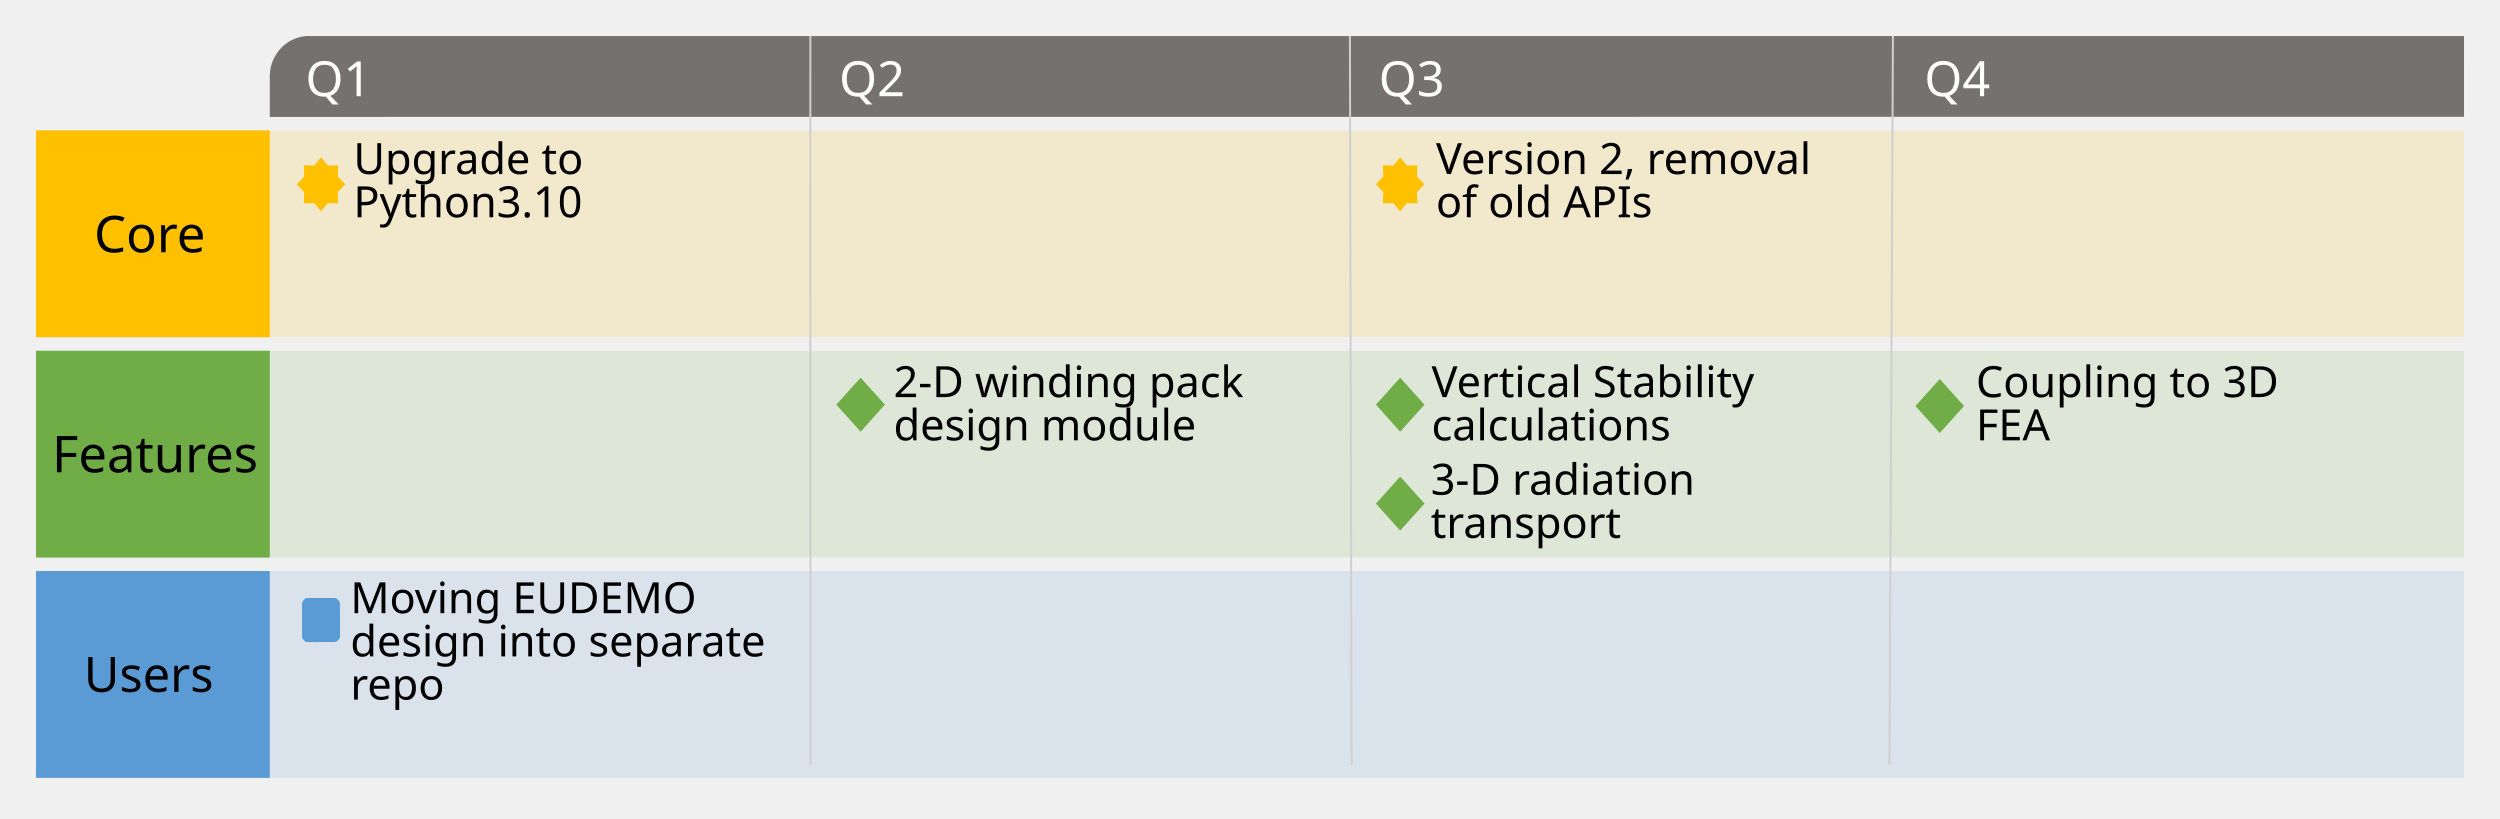
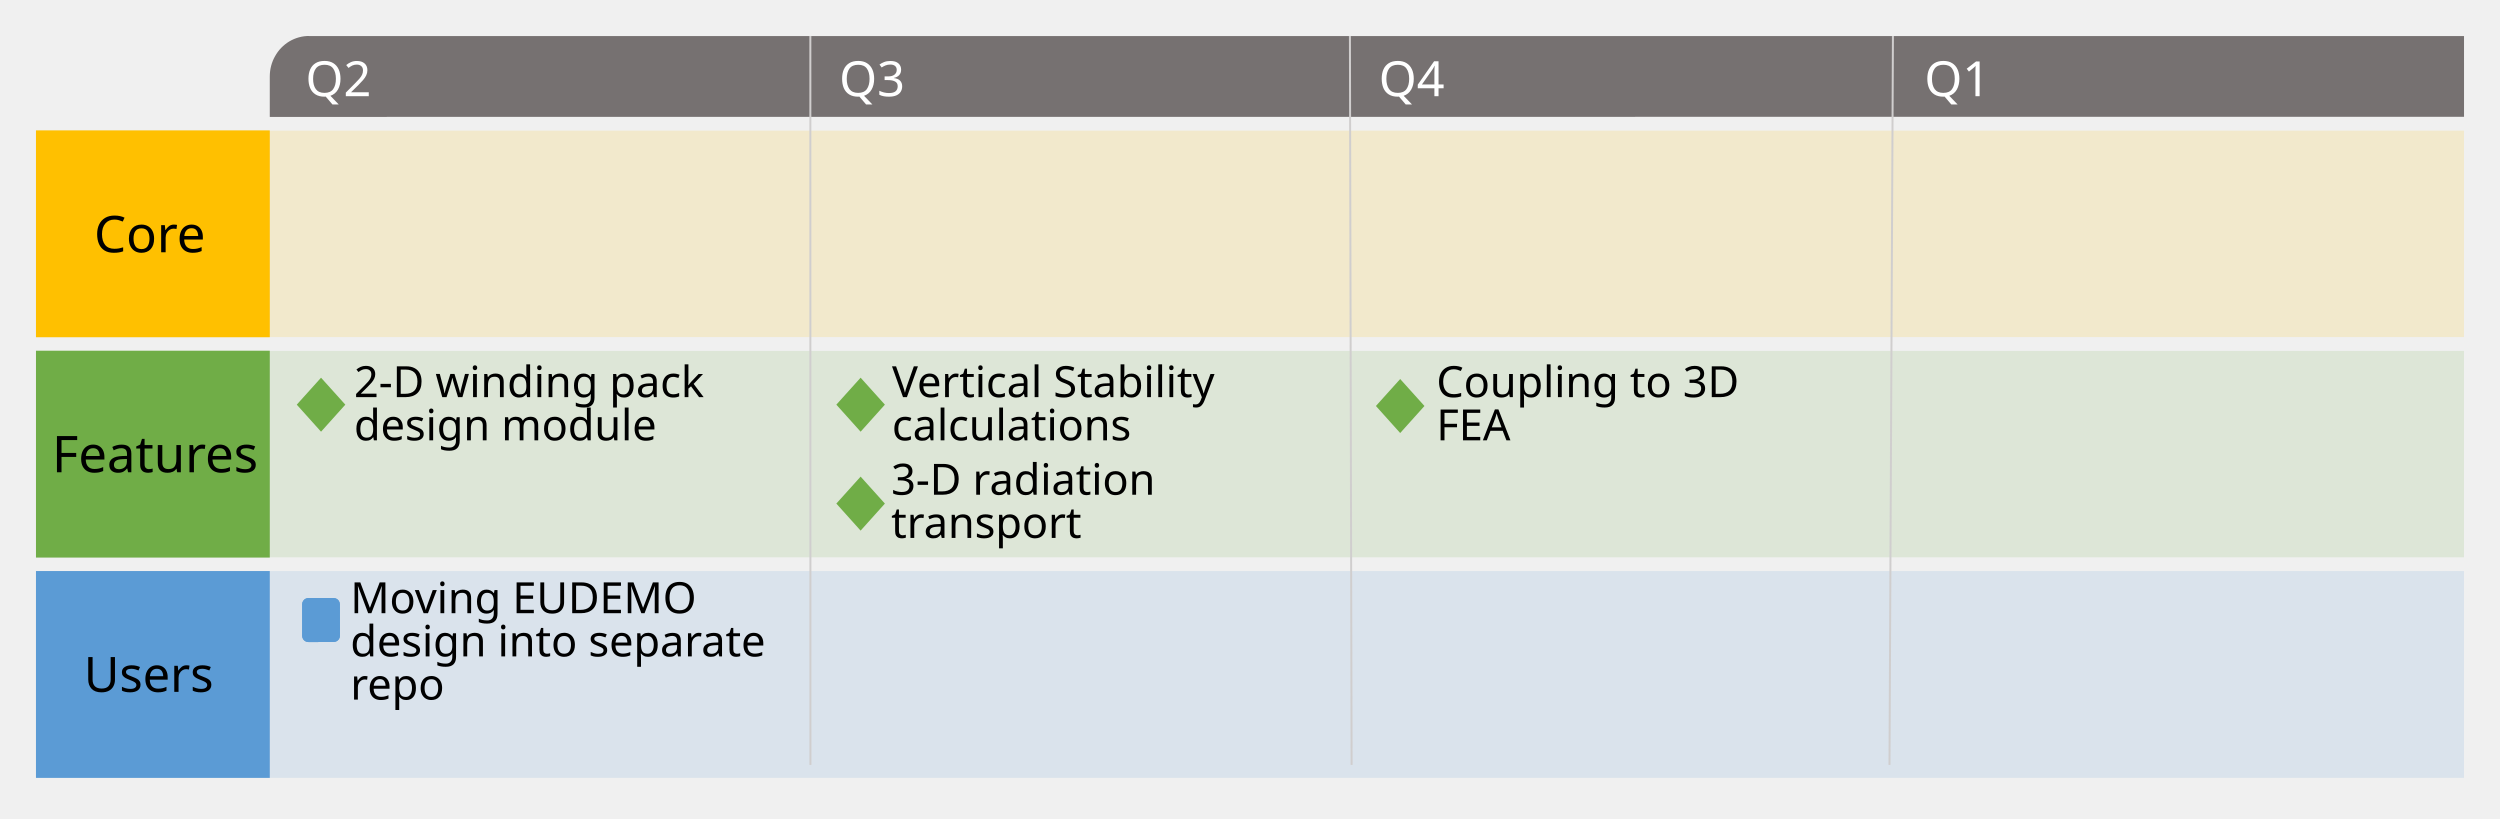
<svg xmlns="http://www.w3.org/2000/svg" width="278mm" height="91mm" viewBox="0 0 278 91" version="1.1" id="svg5">
  <defs id="defs2">
    <clipPath clipPathUnits="userSpaceOnUse" id="clipPath39">
      <path d="M 0,0.028 H 959.981 V 539.999 H 0 Z" clip-rule="evenodd" id="path37" />
    </clipPath>
    <clipPath clipPathUnits="userSpaceOnUse" id="clipPath51">
      <path d="M 30.246,125.121 H 906.18 v 71.746 H 30.246 Z" id="path49" />
    </clipPath>
    <clipPath clipPathUnits="userSpaceOnUse" id="clipPath65">
      <path d="m 30.331,201.798 h 875.934 v 75.998 H 30.331 Z" id="path63" />
    </clipPath>
    <clipPath clipPathUnits="userSpaceOnUse" id="clipPath79">
      <path d="m 30.217,282.926 h 875.962 v 75.97 H 30.217 Z" id="path77" />
    </clipPath>
  </defs>
  <g id="layer1">
    <g id="g35" clip-path="url(#clipPath39)" transform="matrix(0.3004796,0,0,-0.3004796,0.9333856,164.8634)">
      <g id="g45" transform="matrix(1.025869,0,0,1.067325,-20.82269,127.2185)">
        <g id="g47" />
        <g id="g57">
          <g clip-path="url(#clipPath51)" opacity="0.15" id="g55">
            <path d="M 468.198,125.15 H 30.246 v 71.716 H 906.151 V 125.15 Z" style="fill:#5b9bd5;fill-opacity:1;fill-rule:evenodd;stroke:none" id="path53" />
          </g>
        </g>
      </g>
      <g id="g59" transform="matrix(1.025869,0,0,1.007586,-20.90853,138.9725)">
        <g id="g61" />
        <g id="g71">
          <g clip-path="url(#clipPath65)" opacity="0.15" id="g69">
            <path d="M 468.283,201.827 H 30.331 v 75.968 h 875.905 v -75.968 z" style="fill:#70ad47;fill-opacity:1;fill-rule:evenodd;stroke:none" id="path67" />
          </g>
        </g>
      </g>
-       <g id="g231-5" transform="translate(-218.7164,165.7943)">
+       <g id="g231-5" transform="translate(-418.3972,165.7943)">
        <text transform="matrix(1,0,0,-1,745.398,235.899)" style="font-variant:normal;font-weight:normal;font-size:15.987px;line-height:1;font-family:sans-serif;-inkscape-font-specification:sans-serif;writing-mode:lr-tb;white-space:pre;inline-size:145.862;display:inline;fill:#000000;fill-opacity:1;fill-rule:nonzero;stroke:none" id="text235-3" xml:space="preserve">
-           <tspan x="0" y="0" id="tspan1">Vertical Stability </tspan>
-           <tspan x="0" y="15.987" id="tspan2">calculations
+           <tspan x="0" y="0" id="tspan12">Vertical Stability </tspan>
+           <tspan x="0" y="15.987" id="tspan13">calculations
</tspan>
        </text>
      </g>
-       <g id="g231-5-6" transform="translate(-417.8032,180.1576)">
+       <g id="g231-5-6" transform="translate(-617.484,180.1576)">
        <text transform="matrix(1,0,0,-1,745.398,253.5097)" style="font-variant:normal;font-weight:normal;font-size:15.987px;line-height:1;font-family:sans-serif;-inkscape-font-specification:sans-serif;writing-mode:lr-tb;white-space:pre;inline-size:173.576;display:inline;fill:#000000;fill-opacity:1;fill-rule:nonzero;stroke:none" id="text235-3-2" xml:space="preserve">
-           <tspan x="0" y="31.974" id="tspan3">2-D winding pack </tspan>
-           <tspan x="0" y="47.961" id="tspan4">design module
+           <tspan x="0" y="31.974" id="tspan14">2-D winding pack </tspan>
+           <tspan x="0" y="47.961" id="tspan15">design module
</tspan>
        </text>
      </g>
-       <text transform="matrix(1,0,0,-1,526.3772,365.5777)" style="font-variant:normal;font-weight:normal;font-size:15.987px;line-height:1;font-family:sans-serif;-inkscape-font-specification:sans-serif;writing-mode:lr-tb;white-space:pre;inline-size:154.221;display:inline;fill:#000000;fill-opacity:1;fill-rule:nonzero;stroke:none" id="text325-7" xml:space="preserve">
-         <tspan x="0" y="0" id="tspan5">3-D radiation </tspan>
-         <tspan x="0" y="15.987" id="tspan6">transport</tspan>
+       <text transform="matrix(1,0,0,-1,326.6964,365.5777)" style="font-variant:normal;font-weight:normal;font-size:15.987px;line-height:1;font-family:sans-serif;-inkscape-font-specification:sans-serif;writing-mode:lr-tb;white-space:pre;inline-size:154.221;display:inline;fill:#000000;fill-opacity:1;fill-rule:nonzero;stroke:none" id="text325-7" xml:space="preserve">
+         <tspan x="0" y="0" id="tspan16">3-D radiation </tspan>
+         <tspan x="0" y="15.987" id="tspan17">transport</tspan>
      </text>
      <g id="g73" transform="matrix(1.002688,0,0,1.007958,0.1820512,138.6613)">
        <g id="g75" />
        <g id="g85" transform="matrix(1.023084,0,0,1,-20.91773,0)">
          <g clip-path="url(#clipPath79)" opacity="0.15" id="g83">
            <path d="M 468.198,282.954 H 30.217 v 75.94 h 875.934 v -75.94 z" style="fill:#ffc000;fill-opacity:1;fill-rule:evenodd;stroke:none" id="path81" />
          </g>
        </g>
      </g>
      <path d="m 111.198,535.326 h 797.566 v 0 l 0.005,-29.879 -812.035,-0.044 v 0 14.976 0 c 0,2.634 0.658,5.209 1.945,7.474 1.26,2.293 3.095,4.162 5.287,5.492 2.219,1.302 4.711,2.01 7.26,2.01 z" style="fill:#767171;fill-opacity:1;fill-rule:evenodd;stroke:none;stroke-width:0.982" id="path87" />
      <path d="M 53.489,260.794 H 10.206 v 76.544 h 86.528 v -76.544 z" style="fill:#5b9bd5;fill-opacity:1;fill-rule:evenodd;stroke:none;stroke-width:1.192" id="path89" />
      <path d="M 53.49,342.331 H 10.207 v 76.544 h 86.528 v -76.544 z" style="fill:#70ad47;fill-opacity:1;fill-rule:evenodd;stroke:none;stroke-width:1.159" id="path91" />
      <path d="M 53.489,423.867 H 10.206 v 76.544 h 86.528 v -76.544 z" style="fill:#ffc000;fill-opacity:1;fill-rule:evenodd;stroke:none;stroke-width:1.159" id="path93" />
      <g id="g95" transform="translate(-6.722659,140.4876)">
        <path d="m 303.506,394.866 0.028,-269.773" style="fill:none;stroke:#d0cece;stroke-width:0.737;stroke-linecap:butt;stroke-linejoin:miter;stroke-miterlimit:3.864;stroke-dasharray:none;stroke-opacity:1" id="path97" />
      </g>
      <g id="g99" transform="translate(-5.466883,140.4876)">
        <path d="m 501.931,394.866 0.623,-269.773" style="fill:none;stroke:#d0cece;stroke-width:0.737;stroke-linecap:butt;stroke-linejoin:miter;stroke-miterlimit:3.864;stroke-dasharray:none;stroke-opacity:1" id="path101" />
      </g>
      <g id="g103" transform="translate(-8.321109,140.4876)">
        <path d="M 705.742,394.866 704.466,125.093" style="fill:none;stroke:#d0cece;stroke-width:0.737;stroke-linecap:butt;stroke-linejoin:miter;stroke-miterlimit:3.864;stroke-dasharray:none;stroke-opacity:1" id="path105" />
      </g>
-       <path d="m 306.399,398.913 8.985,9.978 8.986,-9.978 -8.986,-10.006 z" style="fill:#70ad47;fill-opacity:1;fill-rule:evenodd;stroke:none" id="path109" />
+       <path d="m 106.718,398.913 8.985,9.978 8.986,-9.978 -8.986,-10.006 z" style="fill:#70ad47;fill-opacity:1;fill-rule:evenodd;stroke:none" id="path109" />
      <path d="m 108.715,325.031 v 0 c 0,0.397 0.114,0.822 0.312,1.162 0.198,0.369 0.51,0.652 0.85,0.85 0.369,0.199 0.766,0.312 1.163,0.312 h 9.299 v 0 c 0.397,0 0.822,-0.113 1.162,-0.312 0.369,-0.198 0.652,-0.51 0.851,-0.85 0.198,-0.368 0.312,-0.765 0.312,-1.162 v 0 l 0.028,-11.622 v 0 c 0,-0.397 -0.113,-0.822 -0.312,-1.162 -0.198,-0.369 -0.51,-0.652 -0.85,-0.851 -0.369,-0.198 -0.766,-0.312 -1.162,-0.312 l -9.328,-0.028 v 0 c -0.397,0 -0.823,0.113 -1.163,0.312 -0.368,0.198 -0.652,0.51 -0.85,0.85 -0.198,0.369 -0.312,0.766 -0.312,1.163 z" style="fill:#5b9bd5;fill-opacity:1;fill-rule:evenodd;stroke:none;stroke-width:1" id="path111" />
-       <path d="m 506.08,398.913 8.986,9.978 8.986,-9.978 -8.986,-10.006 z" style="fill:#70ad47;fill-opacity:1;fill-rule:evenodd;stroke:none" id="path115" />
-       <path d="m 705.76,398.422 8.986,9.977 8.986,-9.977 -8.986,-10.007 z" style="fill:#70ad47;fill-opacity:1;fill-rule:evenodd;stroke:none" id="path127" />
+       <path d="m 306.399,398.913 8.986,9.978 8.986,-9.978 -8.986,-10.006 z" style="fill:#70ad47;fill-opacity:1;fill-rule:evenodd;stroke:none" id="path115" />
+       <path d="m 506.08,398.422 8.986,9.977 8.986,-9.977 -8.986,-10.007 z" style="fill:#70ad47;fill-opacity:1;fill-rule:evenodd;stroke:none" id="path127" />
      <g id="g129" transform="translate(-14.85231,134.8223)">
        <text transform="scale(1,-1)" style="font-variant:normal;font-weight:normal;font-size:18px;font-family:sans-serif;-inkscape-font-specification:sans-serif;writing-mode:lr-tb;fill:#000000;fill-opacity:1;fill-rule:nonzero;stroke:none" id="text133" x="42.777" y="-157.811">
          <tspan x="42.777" y="-157.811" id="tspan131">Users</tspan>
        </text>
      </g>
      <g id="g135" transform="translate(-5.622617,137.8143)" style="fill:#000000">
        <text transform="scale(1,-1)" style="font-variant:normal;font-weight:normal;font-size:18.785px;font-family:sans-serif;-inkscape-font-specification:sans-serif;writing-mode:lr-tb;fill:#000000;fill-opacity:1;fill-rule:nonzero;stroke:none" id="text139" x="21.767" y="-236.074">
          <tspan x="21.767" id="tspan137" y="-236.074" style="font-size:18.785px;fill:#000000">Features</tspan>
        </text>
      </g>
      <g id="g141" transform="translate(0,136.4485)" />
      <g id="g147" transform="translate(-10.19188,141.5911)" style="fill:#000000">
        <text transform="matrix(1,0,0,-1,41.896,313.71)" style="font-variant:normal;font-weight:normal;font-size:18.785px;font-family:sans-serif;-inkscape-font-specification:sans-serif;writing-mode:lr-tb;fill:#000000;fill-opacity:1;fill-rule:nonzero;stroke:none" id="text151">
          <tspan x="0" y="0" id="tspan149" style="font-size:18.785px;fill:#000000">Core</tspan>
        </text>
      </g>
      <g id="g153" transform="translate(0.249601,140.4876)">
        <text transform="matrix(1,0,0,-1,109.701,372.586)" style="font-variant:normal;font-weight:normal;font-size:18px;font-family:sans-serif;-inkscape-font-specification:sans-serif;writing-mode:lr-tb;fill:#ffffff;fill-opacity:1;fill-rule:nonzero;stroke:none" id="text157">
-           <tspan x="0" y="0" id="tspan155">Q1</tspan>
+           <tspan x="0" y="0" id="tspan155">Q2</tspan>
        </text>
      </g>
      <g id="g159" transform="translate(0.249601,140.4876)">
        <text transform="matrix(1,0,0,-1,307.191,372.586)" style="font-variant:normal;font-weight:normal;font-size:18px;font-family:sans-serif;-inkscape-font-specification:sans-serif;writing-mode:lr-tb;fill:#ffffff;fill-opacity:1;fill-rule:nonzero;stroke:none" id="text163">
-           <tspan x="0" y="0" id="tspan161">Q2</tspan>
+           <tspan x="0" y="0" id="tspan161">Q3</tspan>
        </text>
      </g>
      <g id="g237" transform="translate(0.249601,140.4876)">
        <text transform="matrix(1,0,0,-1,745.398,216.794)" style="font-variant:normal;font-weight:normal;font-size:15.987px;font-family:sans-serif;-inkscape-font-specification:sans-serif;writing-mode:lr-tb;white-space:pre;inline-size:130.712;display:inline;fill:#000000;fill-opacity:1;fill-rule:nonzero;stroke:none" id="text241" xml:space="preserve" />
      </g>
      <g id="g243" transform="translate(0.249601,140.4876)">
        <text transform="matrix(1,0,0,-1,745.398,197.603)" style="font-variant:normal;font-weight:normal;font-size:15.987px;font-family:sans-serif;-inkscape-font-specification:sans-serif;writing-mode:lr-tb;fill:#000000;fill-opacity:1;fill-rule:nonzero;stroke:none" id="text247">
          <tspan id="tspan245" x="0" y="0" />
        </text>
      </g>
      <g id="g255" transform="translate(0,136.4485)" />
      <g id="g267" transform="translate(0.249601,140.4876)">
        <text transform="matrix(1,0,0,-1,541.502,172.29)" style="font-variant:normal;font-weight:normal;font-size:15.987px;font-family:sans-serif;-inkscape-font-specification:sans-serif;writing-mode:lr-tb;fill:#000000;fill-opacity:1;fill-rule:nonzero;stroke:none" id="text271">
          <tspan id="tspan269" x="0" y="0" />
        </text>
      </g>
      <g id="g303" transform="translate(0.249601,140.4876)">
        <text transform="matrix(1,0,0,-1,545.102,241.398)" style="font-variant:normal;font-weight:normal;font-size:15.987px;font-family:sans-serif;-inkscape-font-specification:sans-serif;writing-mode:lr-tb;fill:#000000;fill-opacity:1;fill-rule:nonzero;stroke:none" id="text307">
          <tspan id="tspan305" x="0" y="0" />
        </text>
      </g>
      <g id="g309" transform="translate(0.249601,140.4876)">
        <text transform="matrix(1,0,0,-1,506.891,372.586)" style="font-variant:normal;font-weight:normal;font-size:18px;font-family:sans-serif;-inkscape-font-specification:sans-serif;writing-mode:lr-tb;fill:#ffffff;fill-opacity:1;fill-rule:nonzero;stroke:none" id="text313">
-           <tspan x="0" y="0" id="tspan311">Q3</tspan>
+           <tspan x="0" y="0" id="tspan311">Q4</tspan>
        </text>
      </g>
      <g id="g315" transform="translate(0.249601,140.4876)">
        <text transform="matrix(1,0,0,-1,708.803,372.586)" style="font-variant:normal;font-weight:normal;font-size:18px;font-family:sans-serif;-inkscape-font-specification:sans-serif;writing-mode:lr-tb;fill:#ffffff;fill-opacity:1;fill-rule:nonzero;stroke:none" id="text319">
-           <tspan x="0" y="0" id="tspan317">Q4</tspan>
+           <tspan x="0" y="0" id="tspan317">Q1</tspan>
        </text>
      </g>
      <g id="g321" transform="translate(-416.7889,101.6848)">
        <text transform="matrix(1,0,0,-1,545.6322,264.189)" style="font-variant:normal;font-weight:normal;font-size:15.987px;line-height:1;font-family:sans-serif;-inkscape-font-specification:sans-serif;writing-mode:lr-tb;white-space:pre;inline-size:154.221;display:inline;fill:#000000;fill-opacity:1;fill-rule:nonzero;stroke:none" id="text325" xml:space="preserve" />
      </g>
      <g id="g327" transform="translate(0.249601,140.4876)">
        <text transform="matrix(1,0,0,-1,745.313,245.112)" style="font-variant:normal;font-weight:normal;font-size:15.987px;font-family:sans-serif;-inkscape-font-specification:sans-serif;writing-mode:lr-tb;fill:#000000;fill-opacity:1;fill-rule:nonzero;stroke:none" id="text331">
          <tspan id="tspan329" x="0" y="0" />
        </text>
      </g>
-       <path d="m 106.718,480.449 2.75,2.863 -0.142,4.196 3.798,-0.142 2.58,3.061 2.551,-3.061 3.798,0.142 -0.141,-4.196 2.778,-2.863 -2.778,-2.863 0.141,-4.195 -3.798,0.142 -2.551,-3.09 -2.58,3.09 -3.798,-0.142 0.142,4.195 z" style="fill:#ffc000;fill-opacity:1;fill-rule:evenodd;stroke:none" id="path353" />
-       <path d="m 506.08,362.305 8.986,9.978 8.986,-9.978 -8.986,-10.007 z" style="fill:#70ad47;fill-opacity:1;fill-rule:evenodd;stroke:none" id="path544" />
-       <g id="g552" transform="translate(-17.23918,165.7943)">
+       <path d="m 306.399,362.305 8.986,9.978 8.986,-9.978 -8.986,-10.007 z" style="fill:#70ad47;fill-opacity:1;fill-rule:evenodd;stroke:none" id="path544" />
+       <g id="g552" transform="translate(-216.92,165.7943)">
        <text transform="matrix(1,0,0,-1,745.398,235.899)" style="font-variant:normal;font-weight:normal;font-size:15.987px;line-height:1;font-family:sans-serif;-inkscape-font-specification:sans-serif;writing-mode:lr-tb;white-space:pre;inline-size:145.862;display:inline;fill:#000000;fill-opacity:1;fill-rule:nonzero;stroke:none" id="text550" xml:space="preserve">
-           <tspan x="0" y="0" id="tspan7">Coupling to 3D </tspan>
-           <tspan x="0" y="15.987" id="tspan8">FEA
+           <tspan x="0" y="0" id="tspan18">Coupling to 3D </tspan>
+           <tspan x="0" y="15.987" id="tspan19">FEA
</tspan>
        </text>
      </g>
      <path d="m 108.715,325.031 v 0 c 0,0.397 0.114,0.822 0.312,1.162 0.198,0.369 0.51,0.652 0.85,0.85 0.369,0.199 0.766,0.312 1.163,0.312 h 9.299 v 0 c 0.397,0 0.822,-0.113 1.162,-0.312 0.369,-0.198 0.652,-0.51 0.851,-0.85 0.198,-0.368 0.312,-0.765 0.312,-1.162 v 0 l 0.028,-11.622 v 0 c 0,-0.397 -0.113,-0.822 -0.312,-1.162 -0.198,-0.369 -0.51,-0.652 -0.85,-0.851 -0.369,-0.198 -0.766,-0.312 -1.162,-0.312 l -9.328,-0.028 v 0 c -0.397,0 -0.823,0.113 -1.163,0.312 -0.368,0.198 -0.652,0.51 -0.85,0.85 -0.198,0.369 -0.312,0.766 -0.312,1.163 z" style="fill:#5b9bd5;fill-opacity:1;fill-rule:evenodd;stroke:none;stroke-width:1" id="path554" />
      <g id="g562" transform="translate(-414.9391,132.3338)">
        <text transform="matrix(1,0,0,-1,541.502,189.3966)" style="font-variant:normal;font-weight:normal;font-size:15.987px;line-height:1;font-family:sans-serif;-inkscape-font-specification:sans-serif;writing-mode:lr-tb;white-space:pre;inline-size:179.43;display:inline;fill:#000000;fill-opacity:1;fill-rule:nonzero;stroke:none" id="text560" xml:space="preserve">
-           <tspan x="0" y="0" id="tspan9">Moving EUDEMO </tspan>
-           <tspan x="0" y="15.987" id="tspan10">design into separate </tspan>
-           <tspan x="0" y="31.974" id="tspan11">repo</tspan>
+           <tspan x="0" y="0" id="tspan20">Moving EUDEMO </tspan>
+           <tspan x="0" y="15.987" id="tspan21">design into separate </tspan>
+           <tspan x="0" y="31.974" id="tspan22">repo</tspan>
        </text>
      </g>
-       <g id="g736" transform="translate(-411.6313,138.7257)">
-         <text transform="matrix(1,0,0,-1,939.9537,345.529)" style="font-variant:normal;font-weight:normal;font-size:15.987px;line-height:1;font-family:sans-serif;-inkscape-font-specification:sans-serif;writing-mode:lr-tb;white-space:pre;inline-size:168.194;display:inline;fill:#000000;fill-opacity:1;fill-rule:nonzero;stroke:none" id="text734" xml:space="preserve">
-           <tspan x="0" y="0" id="tspan12">Version 2, removal </tspan>
-           <tspan x="0" y="15.987" id="tspan13">of old APIs</tspan>
-         </text>
-       </g>
-       <g id="g2" transform="translate(-812.2575,138.5446)">
-         <text transform="matrix(1,0,0,-1,939.9537,357.8565)" style="font-variant:normal;font-weight:normal;font-size:15.987px;line-height:1;font-family:sans-serif;-inkscape-font-specification:sans-serif;writing-mode:lr-tb;white-space:pre;inline-size:168.194;display:inline;fill:#000000;fill-opacity:1;fill-rule:nonzero;stroke:none" id="text2" xml:space="preserve">
-           <tspan x="0" y="12.146" id="tspan14">Upgrade to </tspan>
-           <tspan x="0" y="28.133" id="tspan15">Python3.10</tspan>
-         </text>
-       </g>
-       <path d="m 506.08,480.449 2.75,2.863 -0.142,4.196 3.798,-0.142 2.58,3.061 2.551,-3.061 3.798,0.142 -0.141,-4.196 2.778,-2.863 -2.778,-2.863 0.141,-4.195 -3.798,0.142 -2.551,-3.09 -2.58,3.09 -3.798,-0.142 0.142,4.195 z" style="fill:#ffc000;fill-opacity:1;fill-rule:evenodd;stroke:none" id="path2" />
    </g>
  </g>
</svg>
